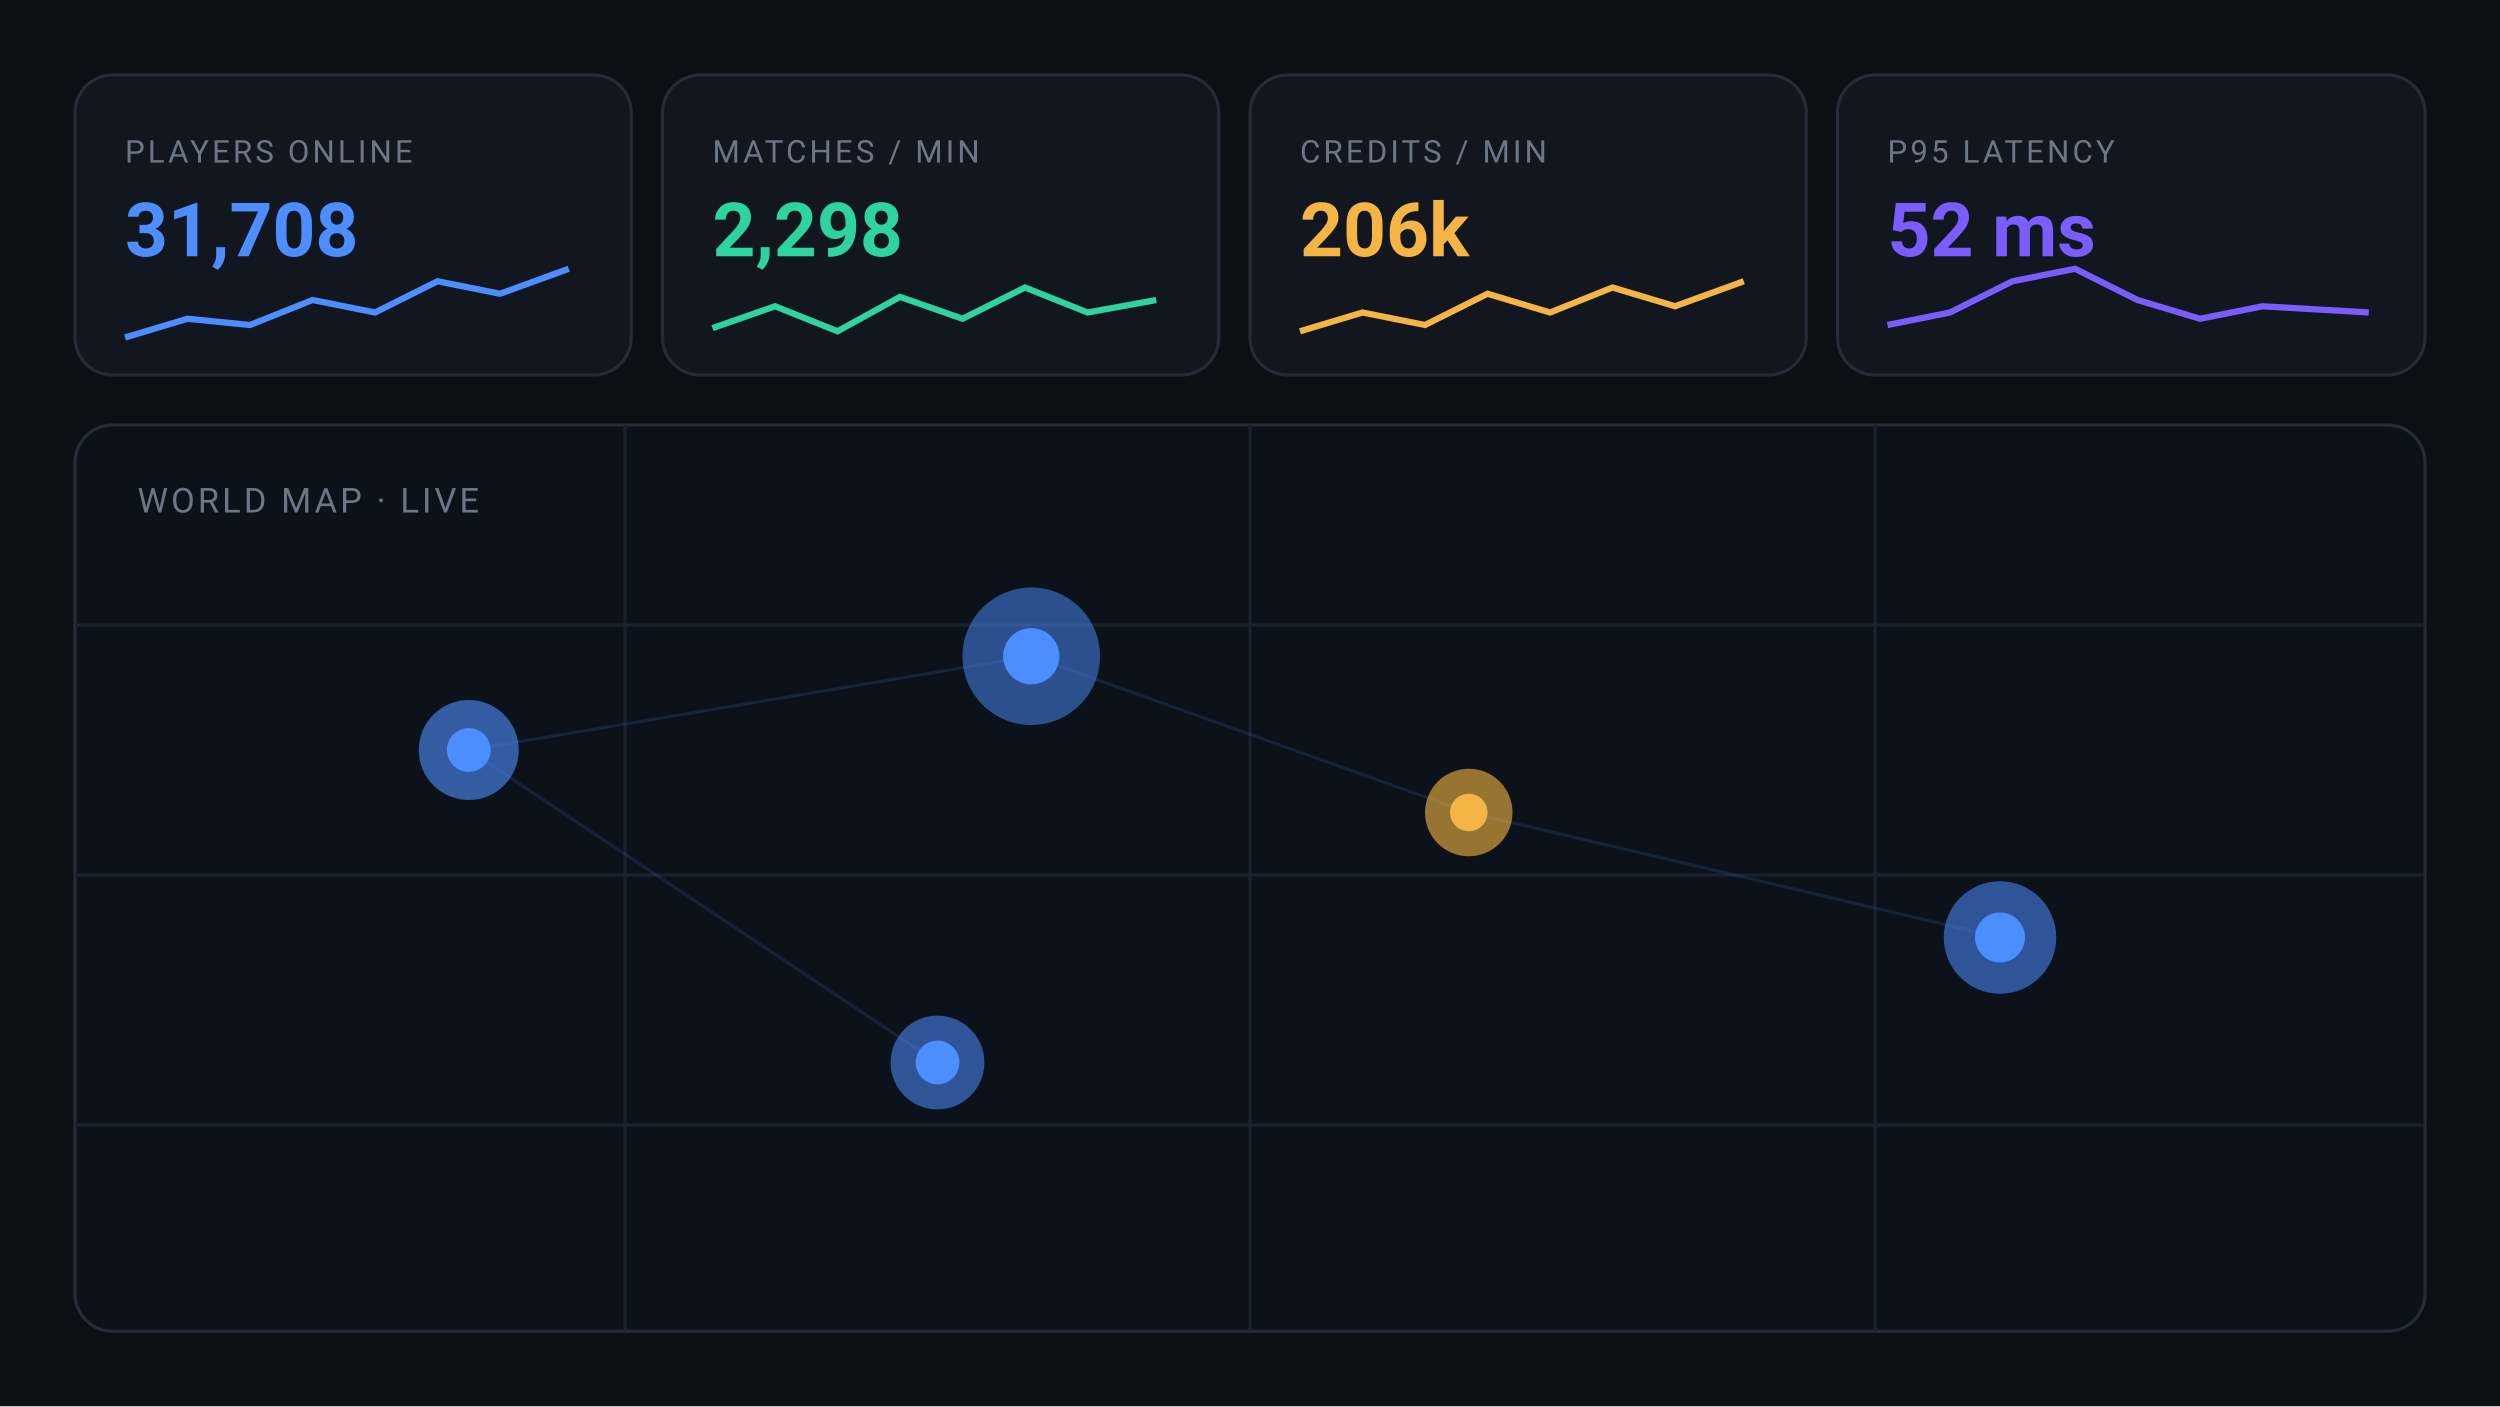
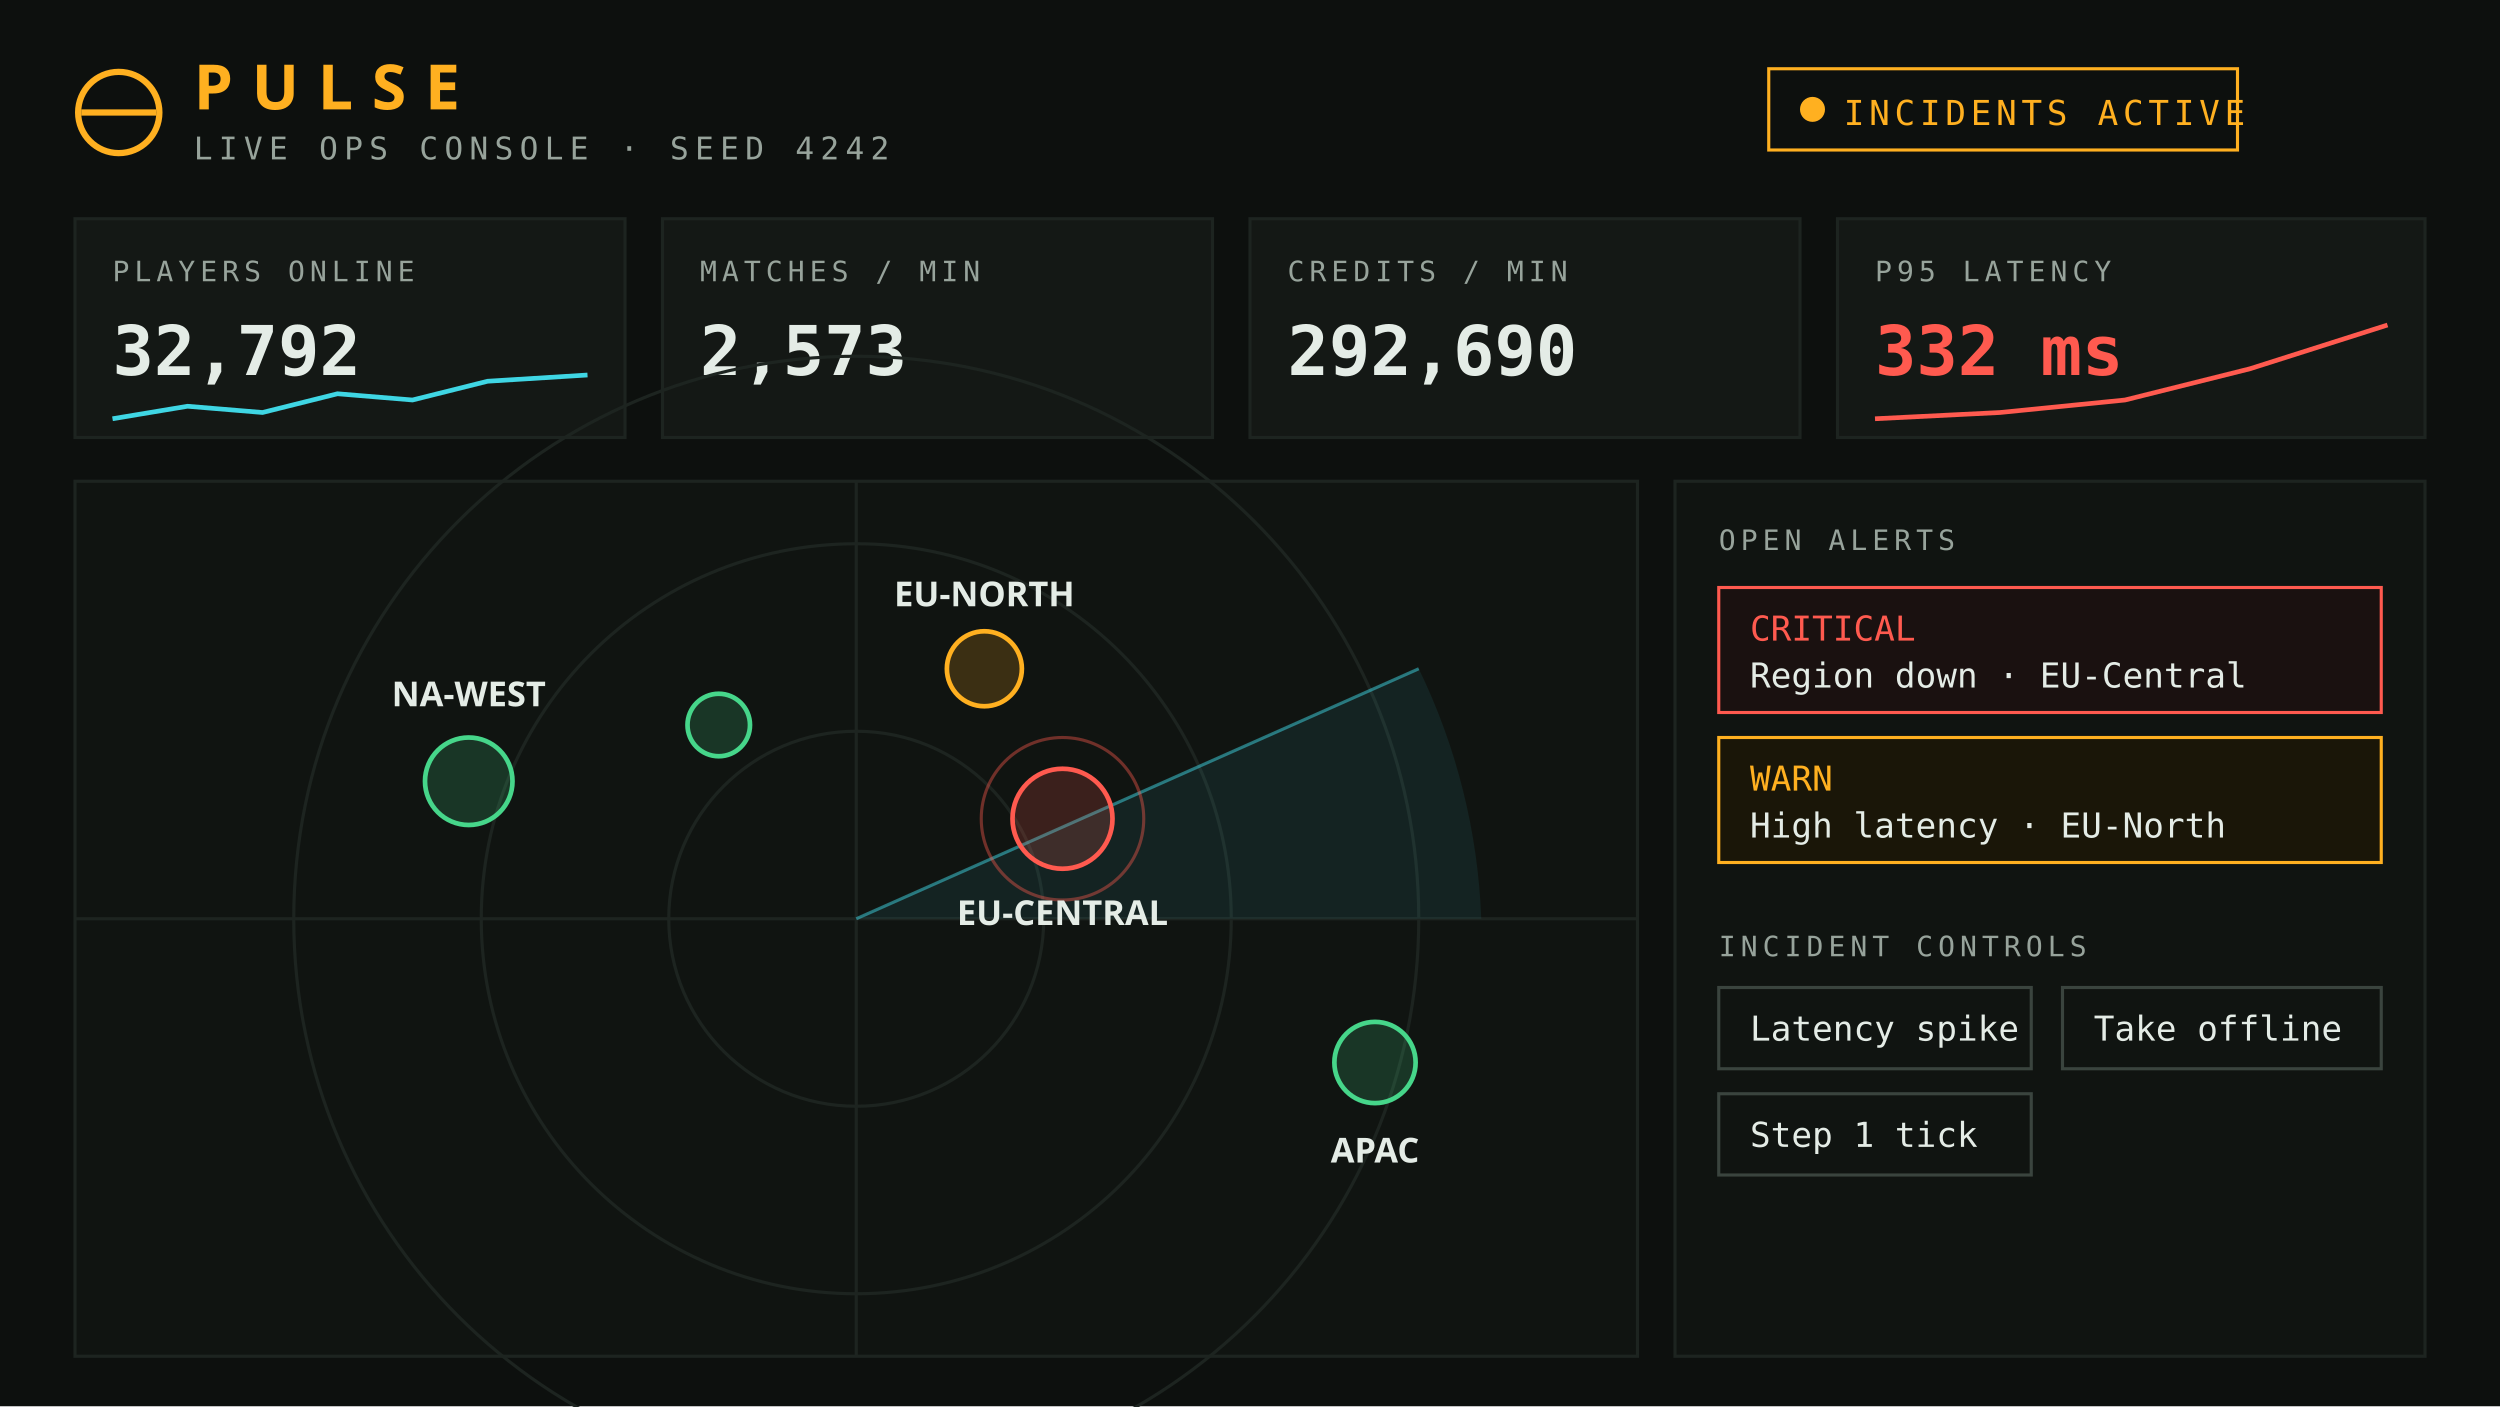
- <svg xmlns="http://www.w3.org/2000/svg" width="800" height="450" viewBox="0 0 800 450" font-family="-apple-system, BlinkMacSystemFont, 'Segoe UI', Roboto, sans-serif">
-   <rect width="800" height="450" fill="#0b0f16" />
-   <g>
-     <rect x="24" y="24" width="178" height="96" rx="12" fill="#12171f" stroke="#232c38" />
-     <text x="40" y="52" fill="#6b7787" font-size="10" letter-spacing="1">PLAYERS ONLINE</text>
-     <text x="40" y="82" fill="#4c8dff" font-size="24" font-weight="700">31,708</text>
-     <polyline points="40,108 60,102 80,104 100,96 120,100 140,90 160,94 182,86" fill="none" stroke="#4c8dff" stroke-width="2" />
-     <rect x="212" y="24" width="178" height="96" rx="12" fill="#12171f" stroke="#232c38" />
-     <text x="228" y="52" fill="#6b7787" font-size="10" letter-spacing="1">MATCHES / MIN</text>
-     <text x="228" y="82" fill="#2dd4a0" font-size="24" font-weight="700">2,298</text>
-     <polyline points="228,105 248,98 268,106 288,95 308,102 328,92 348,100 370,96" fill="none" stroke="#2dd4a0" stroke-width="2" />
-     <rect x="400" y="24" width="178" height="96" rx="12" fill="#12171f" stroke="#232c38" />
-     <text x="416" y="52" fill="#6b7787" font-size="10" letter-spacing="1">CREDITS / MIN</text>
-     <text x="416" y="82" fill="#f5b544" font-size="24" font-weight="700">206k</text>
-     <polyline points="416,106 436,100 456,104 476,94 496,100 516,92 536,98 558,90" fill="none" stroke="#f5b544" stroke-width="2" />
-     <rect x="588" y="24" width="188" height="96" rx="12" fill="#12171f" stroke="#232c38" />
-     <text x="604" y="52" fill="#6b7787" font-size="10" letter-spacing="1">P95 LATENCY</text>
-     <text x="604" y="82" fill="#7b5cff" font-size="24" font-weight="700">52 ms</text>
-     <polyline points="604,104 624,100 644,90 664,86 684,96 704,102 724,98 758,100" fill="none" stroke="#7b5cff" stroke-width="2" />
+ <svg xmlns="http://www.w3.org/2000/svg" width="800" height="450" viewBox="0 0 800 450" font-family="'Chakra Petch', 'Arial Narrow', sans-serif">
+   <rect width="800" height="450" fill="#0d100e" />
+   <circle cx="38" cy="36" r="13" fill="none" stroke="#ffb020" stroke-width="2" />
+   <rect x="26" y="35" width="24" height="2" fill="#ffb020" />
+   <text x="62" y="35" fill="#ffb020" font-size="20" font-weight="700" letter-spacing="6">PULSE</text>
+   <text x="62" y="51" fill="#97a39b" font-size="10" letter-spacing="2" font-family="'JetBrains Mono', monospace">LIVE OPS CONSOLE · SEED 4242</text>
+   <rect x="566" y="22" width="150" height="26" fill="none" stroke="#ffb020" />
+   <circle cx="580" cy="35" r="4" fill="#ffb020" />
+   <text x="590" y="40" fill="#ffb020" font-size="11" letter-spacing="1.5" font-family="'JetBrains Mono', monospace">INCIDENTS ACTIVE</text>
+   <g font-family="'JetBrains Mono', monospace">
+     <rect x="24" y="70" width="176" height="70" fill="#141815" stroke="#1d2420" />
+     <text x="36" y="90" fill="#97a39b" font-size="9" letter-spacing="1.6">PLAYERS ONLINE</text>
+     <text x="36" y="120" fill="#e4ece6" font-size="22" font-weight="700">32,792</text>
+     <rect x="212" y="70" width="176" height="70" fill="#141815" stroke="#1d2420" />
+     <text x="224" y="90" fill="#97a39b" font-size="9" letter-spacing="1.6">MATCHES / MIN</text>
+     <text x="224" y="120" fill="#e4ece6" font-size="22" font-weight="700">2,573</text>
+     <rect x="400" y="70" width="176" height="70" fill="#141815" stroke="#1d2420" />
+     <text x="412" y="90" fill="#97a39b" font-size="9" letter-spacing="1.6">CREDITS / MIN</text>
+     <text x="412" y="120" fill="#e4ece6" font-size="22" font-weight="700">292,690</text>
+     <rect x="588" y="70" width="188" height="70" fill="#141815" stroke="#1d2420" />
+     <text x="600" y="90" fill="#97a39b" font-size="9" letter-spacing="1.6">P95 LATENCY</text>
+     <text x="600" y="120" fill="#ff5a4f" font-size="22" font-weight="700">332 ms</text>
+     <polyline points="36,134 60,130 84,132 108,126 132,128 156,122 188,120" fill="none" stroke="#3fd6e4" stroke-width="1.5" />
+     <polyline points="600,134 640,132 680,128 720,118 764,104" fill="none" stroke="#ff5a4f" stroke-width="1.5" />
  </g>
-   <rect x="24" y="136" width="752" height="290" rx="12" fill="#0c121a" stroke="#232c38" />
-   <g stroke="#1a2230" stroke-width="1">
-     <line x1="24" y1="200" x2="776" y2="200" />
-     <line x1="24" y1="280" x2="776" y2="280" />
-     <line x1="24" y1="360" x2="776" y2="360" />
-     <line x1="200" y1="136" x2="200" y2="426" />
-     <line x1="400" y1="136" x2="400" y2="426" />
-     <line x1="600" y1="136" x2="600" y2="426" />
+   <rect x="24" y="154" width="500" height="280" fill="#101411" stroke="#1d2420" />
+   <g fill="none" stroke="#1d2420">
+     <circle cx="274" cy="294" r="60" />
+     <circle cx="274" cy="294" r="120" />
+     <circle cx="274" cy="294" r="180" />
+     <line x1="24" y1="294" x2="524" y2="294" />
+     <line x1="274" y1="154" x2="274" y2="434" />
  </g>
-   <g stroke="rgba(76,141,255,0.14)" stroke-width="1">
-     <line x1="150" y1="240" x2="330" y2="210" />
-     <line x1="330" y1="210" x2="470" y2="260" />
-     <line x1="470" y1="260" x2="640" y2="300" />
-     <line x1="150" y1="240" x2="300" y2="340" />
+   <path d="M274 294 L454 214 A200 200 0 0 1 474 294 Z" fill="#3fd6e4" opacity="0.08" />
+   <line x1="274" y1="294" x2="454" y2="214" stroke="#3fd6e4" opacity="0.5" />
+   <g font-size="11" font-weight="600" fill="#e4ece6" text-anchor="middle">
+     <circle cx="150" cy="250" r="14" fill="#46d68a" fill-opacity="0.18" stroke="#46d68a" stroke-width="1.5" />
+     <text x="150" y="226">NA-WEST</text>
+     <circle cx="230" cy="232" r="10" fill="#46d68a" fill-opacity="0.18" stroke="#46d68a" stroke-width="1.5" />
+     <circle cx="315" cy="214" r="12" fill="#ffb020" fill-opacity="0.18" stroke="#ffb020" stroke-width="1.5" />
+     <text x="315" y="194">EU-NORTH</text>
+     <circle cx="340" cy="262" r="16" fill="#ff5a4f" fill-opacity="0.18" stroke="#ff5a4f" stroke-width="1.5" />
+     <circle cx="340" cy="262" r="26" fill="none" stroke="#ff5a4f" stroke-opacity="0.4" />
+     <text x="340" y="296">EU-CENTRAL</text>
+     <circle cx="440" cy="340" r="13" fill="#46d68a" fill-opacity="0.18" stroke="#46d68a" stroke-width="1.5" />
+     <text x="440" y="372">APAC</text>
  </g>
-   <g>
-     <circle cx="150" cy="240" r="16" fill="#4c8dff" opacity="0.6" />
-     <circle cx="150" cy="240" r="7" fill="#4c8dff" />
-     <circle cx="330" cy="210" r="22" fill="#4c8dff" opacity="0.5" />
-     <circle cx="330" cy="210" r="9" fill="#4c8dff" />
-     <circle cx="470" cy="260" r="14" fill="#f5b544" opacity="0.6" />
-     <circle cx="470" cy="260" r="6" fill="#f5b544" />
-     <circle cx="640" cy="300" r="18" fill="#4c8dff" opacity="0.55" />
-     <circle cx="640" cy="300" r="8" fill="#4c8dff" />
-     <circle cx="300" cy="340" r="15" fill="#4c8dff" opacity="0.55" />
-     <circle cx="300" cy="340" r="7" fill="#4c8dff" />
+   <rect x="536" y="154" width="240" height="280" fill="#101411" stroke="#1d2420" />
+   <g font-family="'JetBrains Mono', monospace" font-size="9" letter-spacing="1.6" fill="#97a39b">
+     <text x="550" y="176">OPEN ALERTS</text>
  </g>
-   <text x="44" y="164" fill="#6b7787" font-size="11" letter-spacing="1">WORLD MAP · LIVE</text>
+   <g font-family="'JetBrains Mono', monospace" font-size="11">
+     <rect x="550" y="188" width="212" height="40" fill="#1a1110" stroke="#ff5a4f" />
+     <text x="560" y="205" fill="#ff5a4f">CRITICAL</text>
+     <text x="560" y="220" fill="#e4ece6">Region down · EU-Central</text>
+     <rect x="550" y="236" width="212" height="40" fill="#1a1608" stroke="#ffb020" />
+     <text x="560" y="253" fill="#ffb020">WARN</text>
+     <text x="560" y="268" fill="#e4ece6">High latency · EU-North</text>
+     <text x="550" y="306" fill="#97a39b" font-size="9" letter-spacing="1.6">INCIDENT CONTROLS</text>
+     <rect x="550" y="316" width="100" height="26" fill="none" stroke="#3a443e" />
+     <text x="560" y="333" fill="#e4ece6">Latency spike</text>
+     <rect x="660" y="316" width="102" height="26" fill="none" stroke="#3a443e" />
+     <text x="670" y="333" fill="#e4ece6">Take offline</text>
+     <rect x="550" y="350" width="100" height="26" fill="none" stroke="#3a443e" />
+     <text x="560" y="367" fill="#e4ece6">Step 1 tick</text>
+   </g>
</svg>
